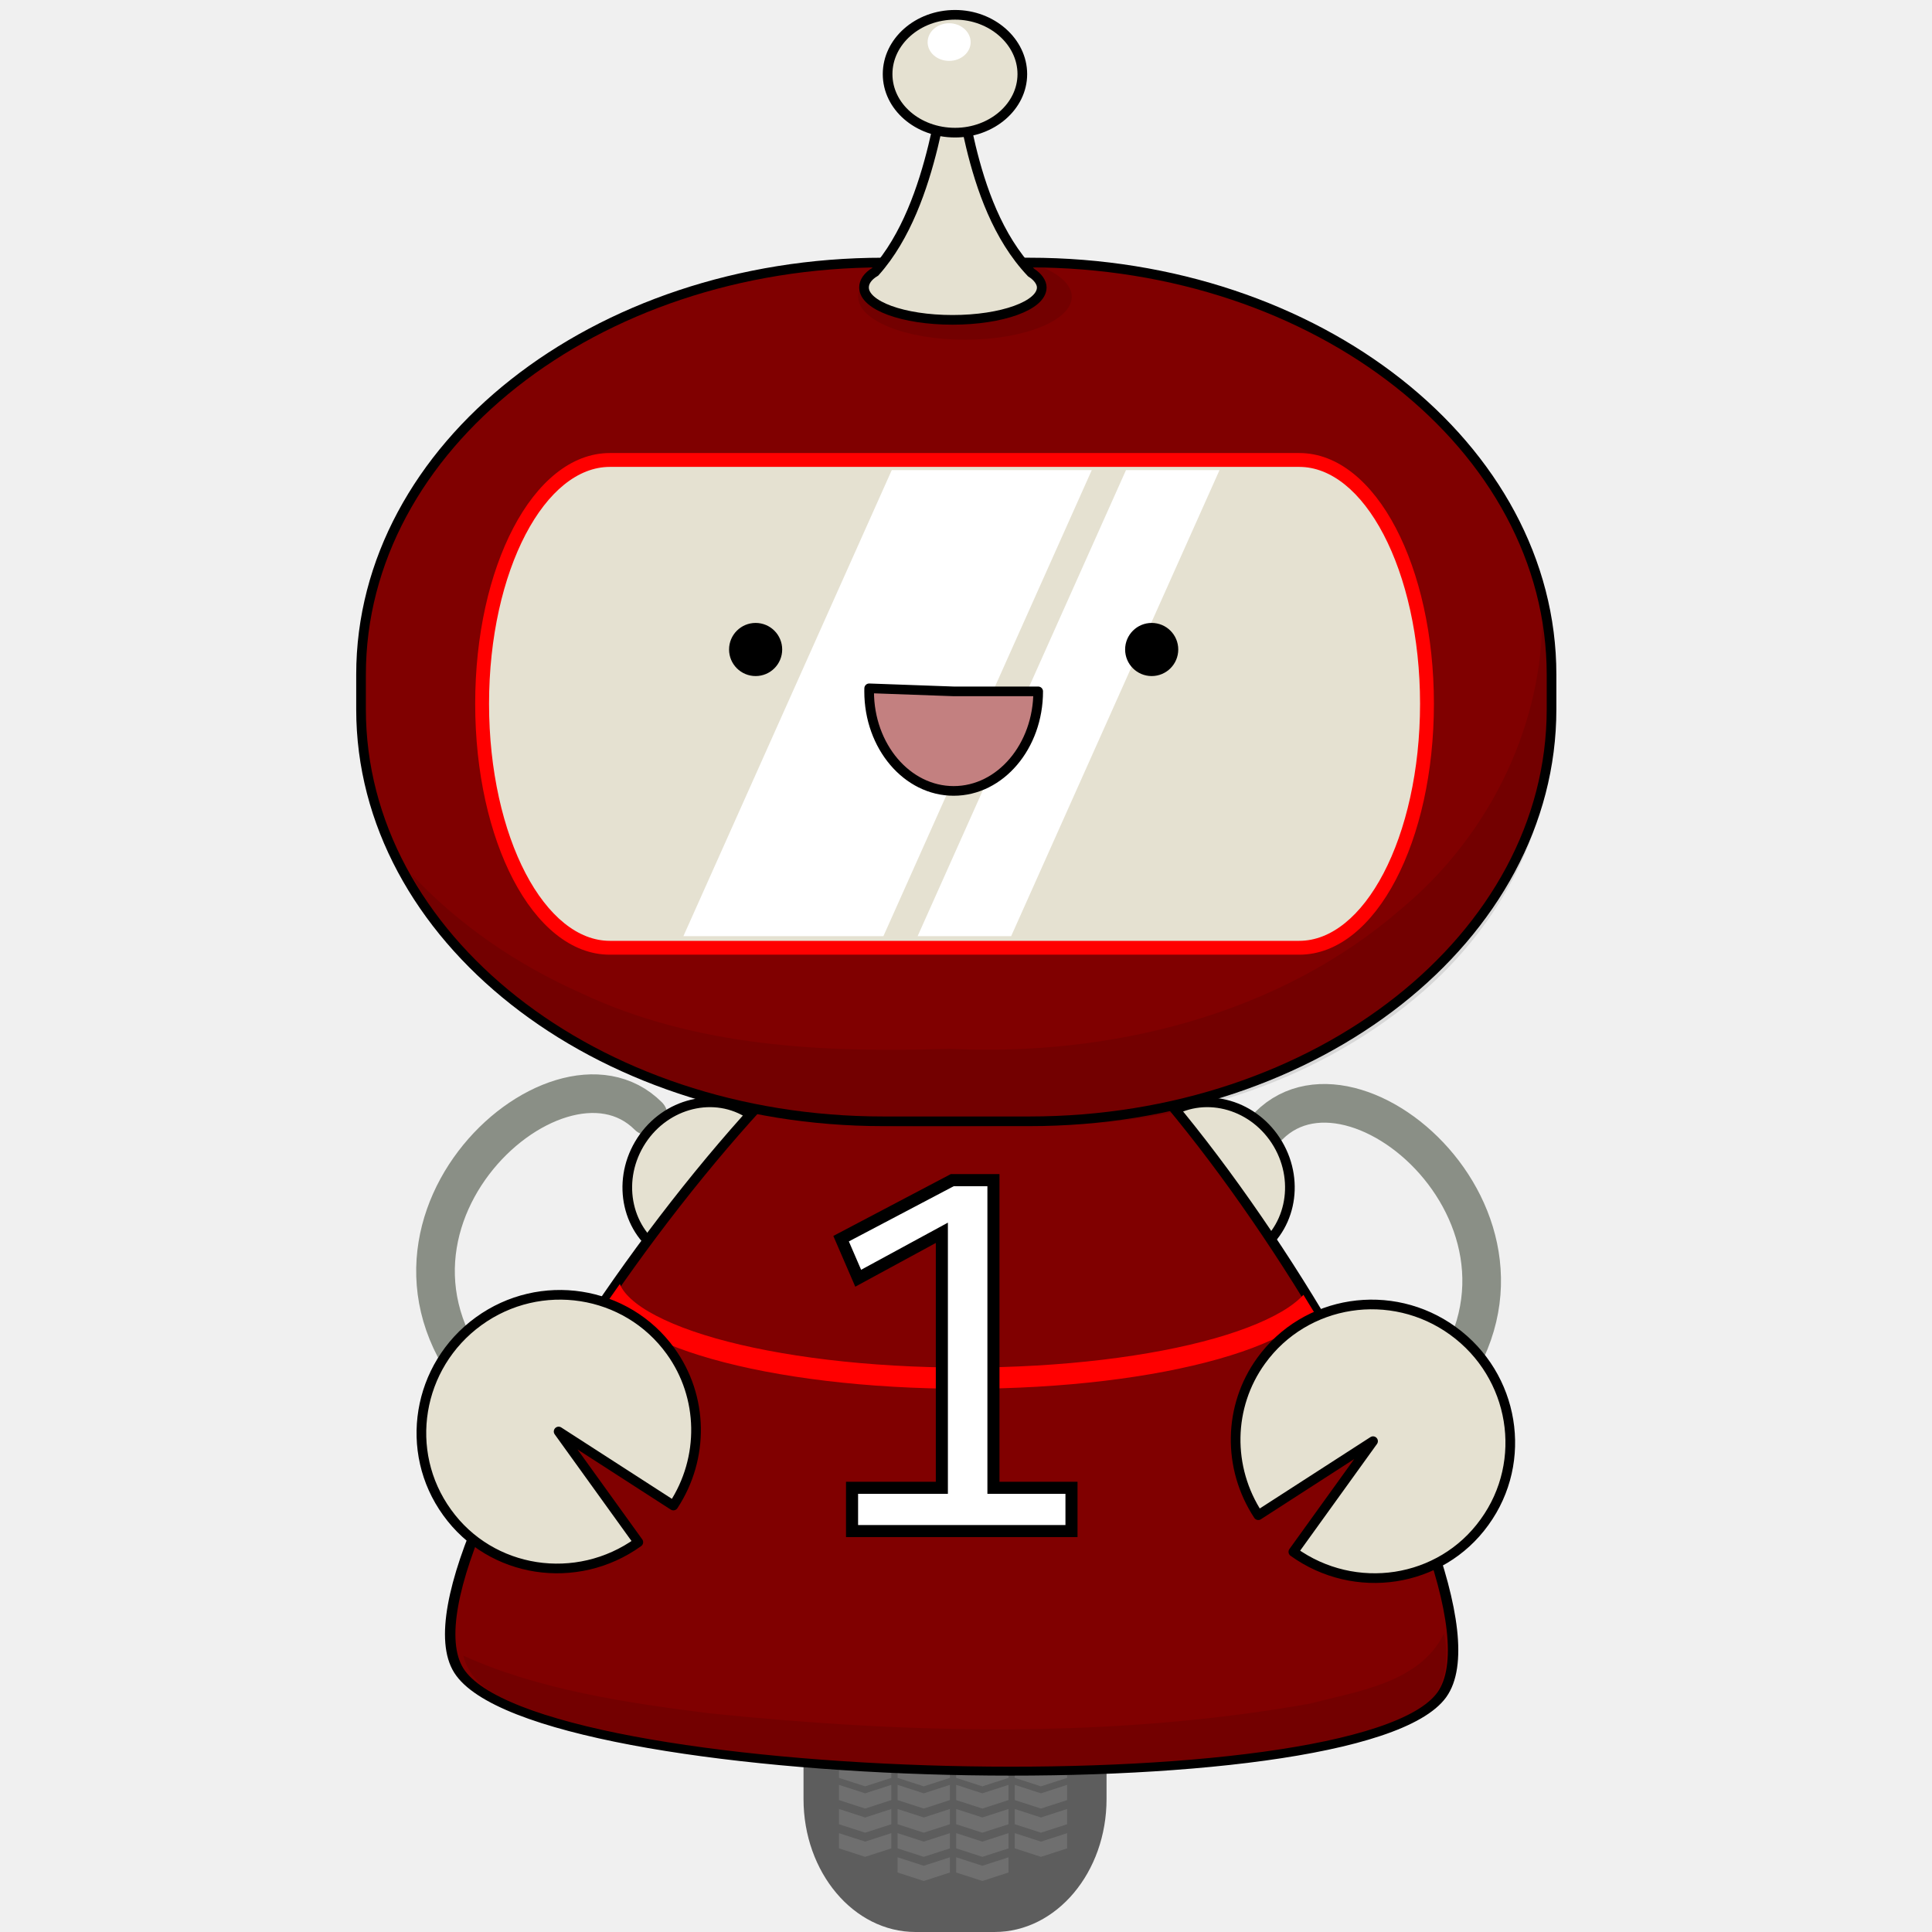
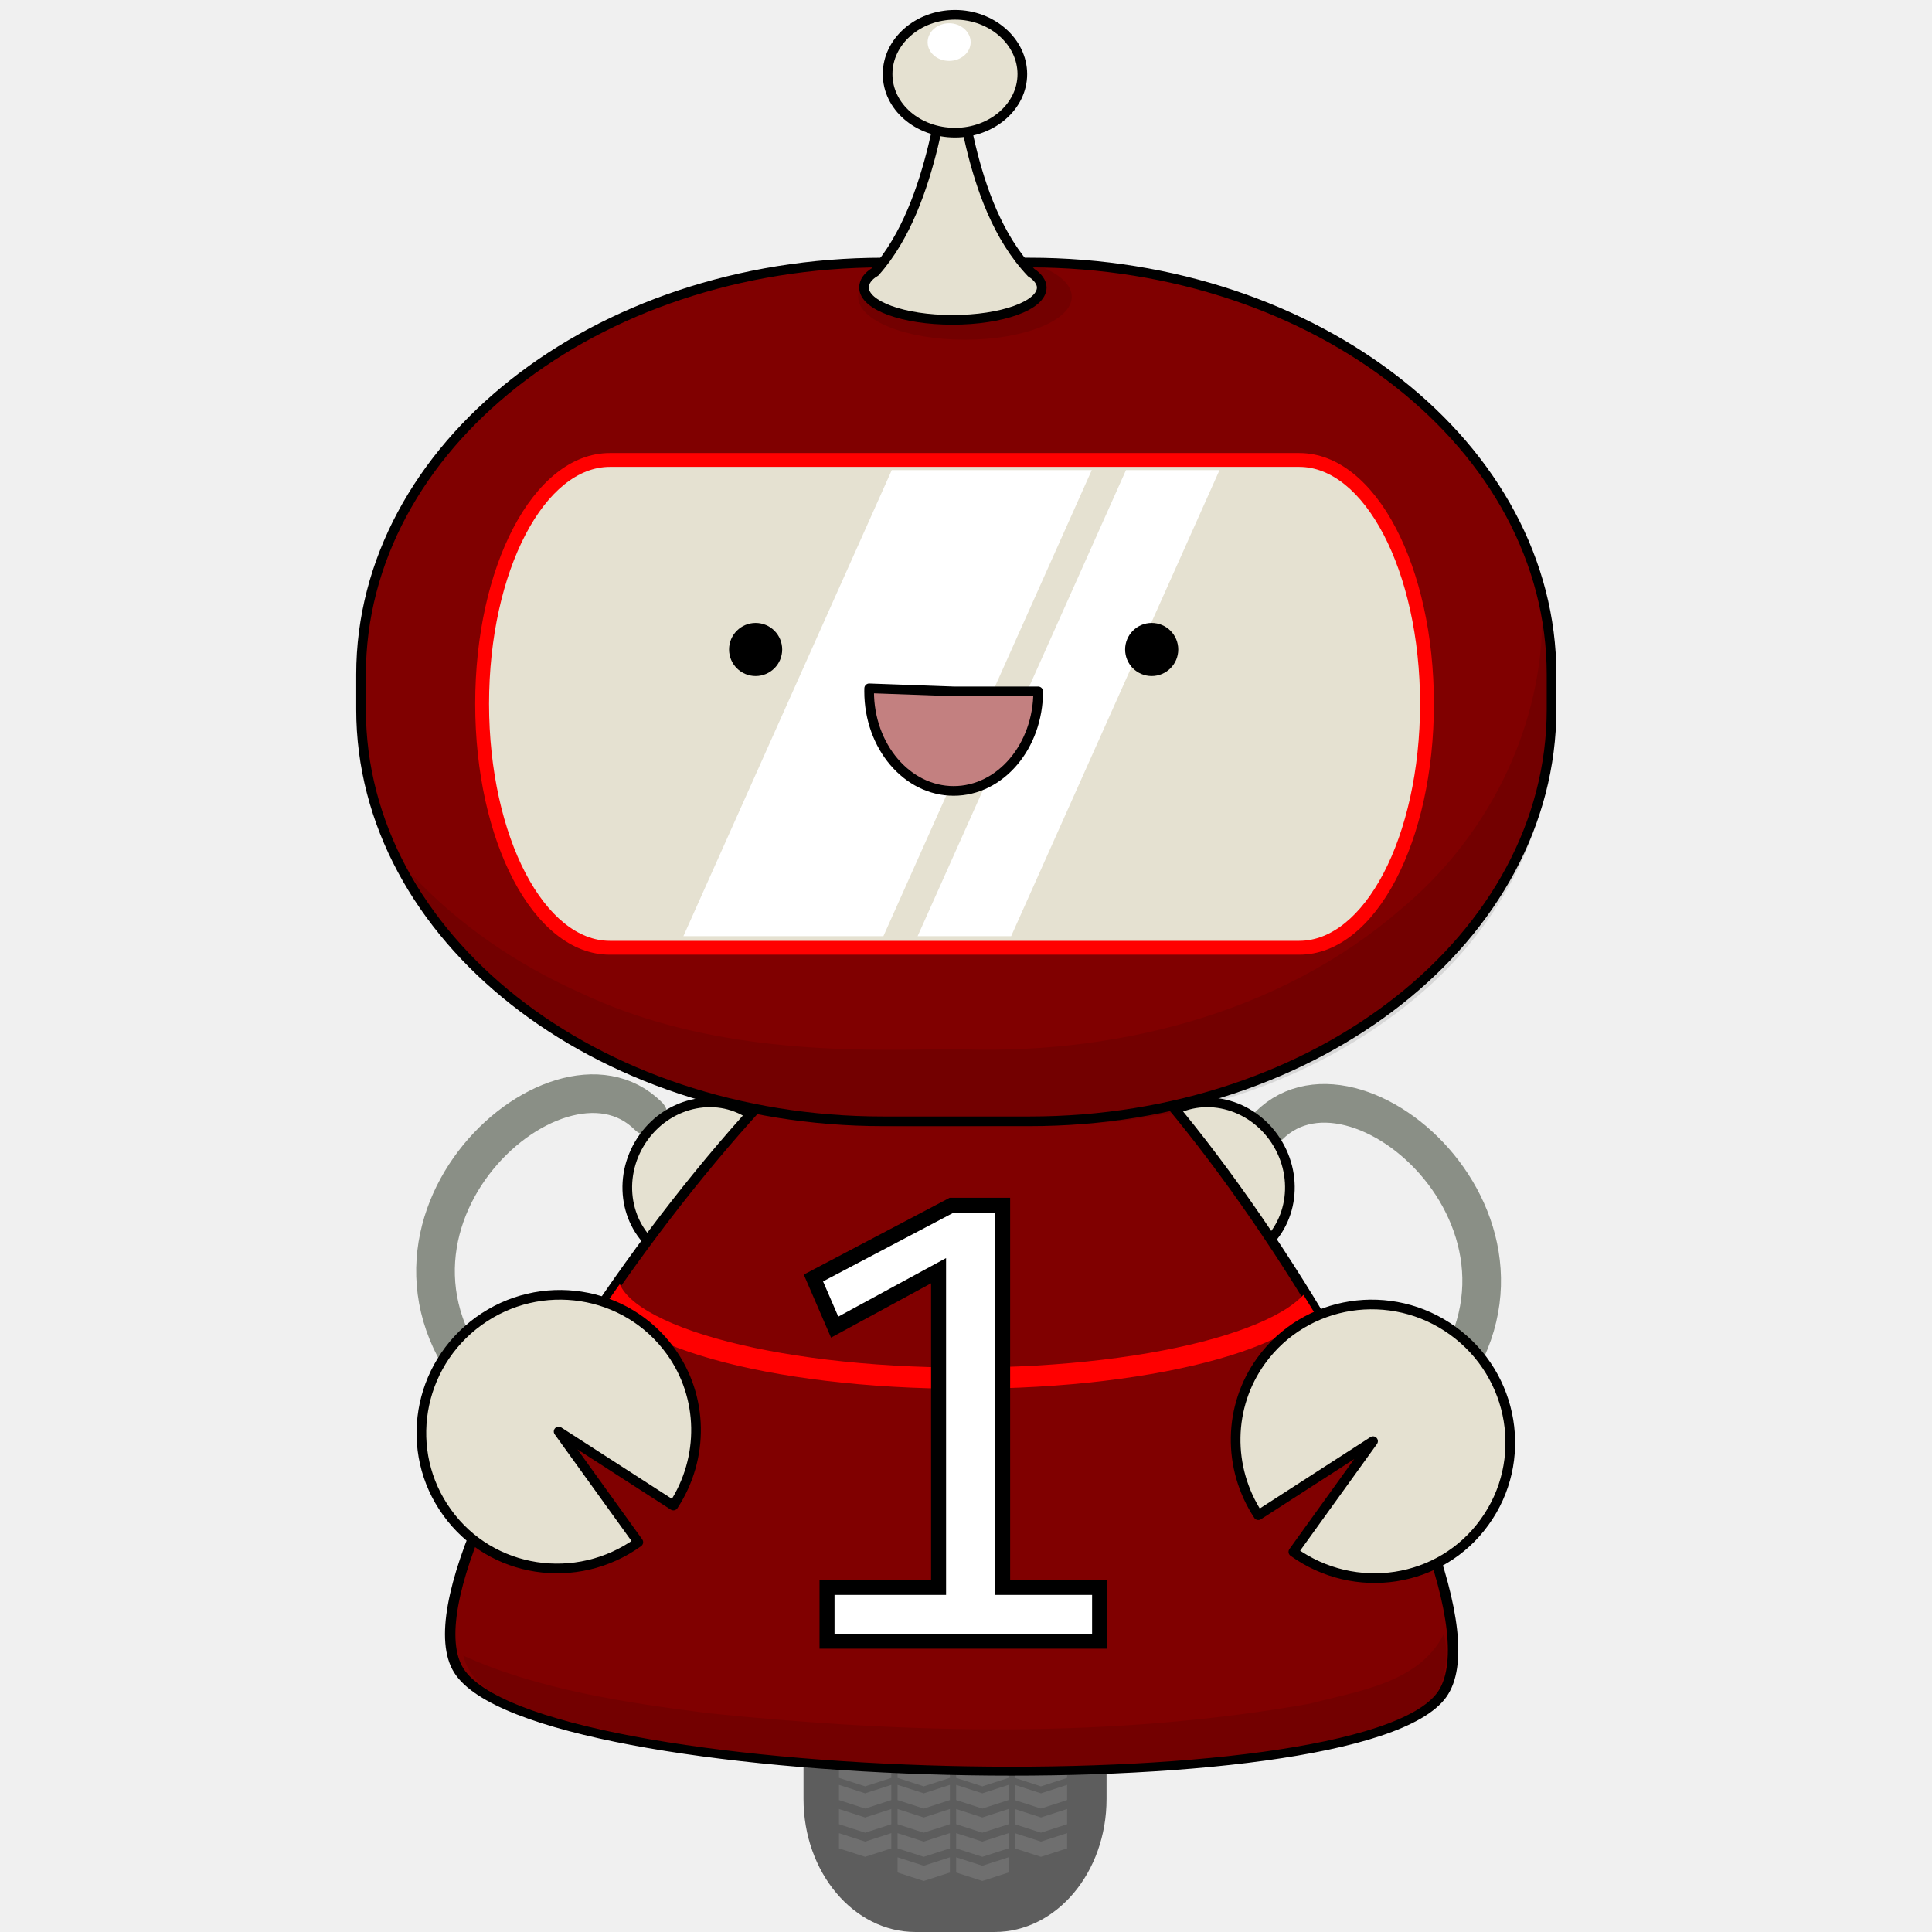
<svg xmlns="http://www.w3.org/2000/svg" width="800" height="800" id="svg4095" version="1.1">
  <defs id="defs4097" />
  <g id="layer1" transform="translate(-117.7357,-132.9039)">
    <g id="g3150" transform="translate(148)">
      <g id="g3093">
        <path style="fill:none;stroke:#8a8f86;stroke-width:16;stroke-linecap:round;stroke-linejoin:round;stroke-miterlimit:4;stroke-dasharray:none;stroke-opacity:1" d="m 238.17,595.009 c -38.246,-38.257 -133.862,50.212 -62.15,119.554" id="path6506-0-1-2-0" />
        <ellipse transform="matrix(-0.2808491,0.477807,0.4772606,0.2809138,-412.9195,-254.2887)" id="path6478-7-2-3-3" style="fill:#e5e1d1;fill-opacity:1;fill-rule:evenodd;stroke:#000000;stroke-width:7.22;stroke-linecap:round;stroke-linejoin:round;stroke-miterlimit:4;stroke-dasharray:none;stroke-dashoffset:5;stroke-opacity:1" cx="746.2" cy="1853" rx="61.25" ry="57.5" />
        <g id="g4247">
          <rect ry="55.087" rx="46.397" y="684.222" x="302.454" height="248.681" width="125.48" id="rect3886-2-4-2-7-6-7-3-3-3-2-2-8-9-6-2-8-9-9-0" style="fill:#5d5d5d;fill-opacity:1;fill-rule:evenodd;stroke:none" />
          <g style="fill:#6f6f6f;fill-opacity:1" transform="matrix(1.024651,0,0,0.7926566,-953.283,493.2165)" id="g4037">
            <path style="fill:#6f6f6f;fill-opacity:1;stroke:none" d="m 1239.855,429.407 v 7.95 l 10.549,4.411 v 0.022 l 0.027,-0.011 0.026,0.011 v -0.022 l 10.549,-4.411 v -7.95 l -10.575,4.424 z" id="rect3840" />
            <path id="use3847" d="m 1263.537,429.407 v 7.95 l 10.549,4.411 v 0.022 l 0.027,-0.011 0.026,0.011 v -0.022 l 10.549,-4.411 v -7.95 l -10.575,4.424 z" style="fill:#6f6f6f;fill-opacity:1;stroke:none" />
            <path id="use3851" d="m 1287.218,429.407 v 7.95 l 10.549,4.411 v 0.022 l 0.027,-0.011 0.026,0.011 v -0.022 l 10.549,-4.411 v -7.95 l -10.575,4.424 z" style="fill:#6f6f6f;fill-opacity:1;stroke:none" />
            <path style="fill:#6f6f6f;fill-opacity:1;stroke:none" d="m 1310.9,429.407 v 7.95 l 10.549,4.411 v 0.022 l 0.027,-0.011 0.026,0.011 v -0.022 l 10.549,-4.411 v -7.95 l -10.575,4.424 z" id="use3853" />
            <path id="use3859" d="m 1239.855,442.019 v 7.95 l 10.549,4.411 v 0.022 l 0.027,-0.011 0.026,0.011 v -0.022 l 10.549,-4.411 v -7.95 l -10.575,4.424 z" style="fill:#6f6f6f;fill-opacity:1;stroke:none" />
            <path style="fill:#6f6f6f;fill-opacity:1;stroke:none" d="m 1263.537,442.019 v 7.95 l 10.549,4.411 v 0.022 l 0.027,-0.011 0.026,0.011 v -0.022 l 10.549,-4.411 v -7.95 l -10.575,4.424 z" id="use3861" />
            <path style="fill:#6f6f6f;fill-opacity:1;stroke:none" d="m 1287.218,442.019 v 7.95 l 10.549,4.411 v 0.022 l 0.027,-0.011 0.026,0.011 v -0.022 l 10.549,-4.411 v -7.95 l -10.575,4.424 z" id="use3863" />
            <path id="use3865" d="m 1310.9,442.019 v 7.95 l 10.549,4.411 v 0.022 l 0.027,-0.011 0.026,0.011 v -0.022 l 10.549,-4.411 v -7.95 l -10.575,4.424 z" style="fill:#6f6f6f;fill-opacity:1;stroke:none" />
            <path id="use3875" d="m 1239.855,454.631 v 7.95 l 10.549,4.411 v 0.022 l 0.027,-0.011 0.026,0.011 v -0.022 l 10.549,-4.411 v -7.95 l -10.575,4.424 z" style="fill:#6f6f6f;fill-opacity:1;stroke:none" />
            <path style="fill:#6f6f6f;fill-opacity:1;stroke:none" d="m 1263.537,454.631 v 7.95 l 10.549,4.411 v 0.022 l 0.027,-0.011 0.026,0.011 v -0.022 l 10.549,-4.411 v -7.95 l -10.575,4.424 z" id="use3877" />
            <path style="fill:#6f6f6f;fill-opacity:1;stroke:none" d="m 1287.218,454.631 v 7.95 l 10.549,4.411 v 0.022 l 0.027,-0.011 0.026,0.011 v -0.022 l 10.549,-4.411 v -7.95 l -10.575,4.424 z" id="use3879" />
            <path id="use3881" d="m 1310.9,454.631 v 7.95 l 10.549,4.411 v 0.022 l 0.027,-0.011 0.026,0.011 v -0.022 l 10.549,-4.411 v -7.95 l -10.575,4.424 z" style="fill:#6f6f6f;fill-opacity:1;stroke:none" />
            <path style="fill:#6f6f6f;fill-opacity:1;stroke:none" d="m 1239.855,466.234 v 7.95 l 10.549,4.411 v 0.022 l 0.027,-0.011 0.026,0.011 v -0.022 l 10.549,-4.411 v -7.95 l -10.575,4.424 z" id="use3883" />
            <path id="use3885" d="m 1263.537,466.234 v 7.95 l 10.549,4.411 v 0.022 l 0.027,-0.011 0.026,0.011 v -0.022 l 10.549,-4.411 v -7.95 l -10.575,4.424 z" style="fill:#6f6f6f;fill-opacity:1;stroke:none" />
            <path id="use3887" d="m 1287.218,466.234 v 7.95 l 10.549,4.411 v 0.022 l 0.027,-0.011 0.026,0.011 v -0.022 l 10.549,-4.411 v -7.95 l -10.575,4.424 z" style="fill:#6f6f6f;fill-opacity:1;stroke:none" />
            <path style="fill:#6f6f6f;fill-opacity:1;stroke:none" d="m 1310.9,466.234 v 7.95 l 10.549,4.411 v 0.022 l 0.027,-0.011 0.026,0.011 v -0.022 l 10.549,-4.411 v -7.95 l -10.575,4.424 z" id="use3889" />
            <path id="use3907" d="m 1239.855,477.837 v 7.95 l 10.549,4.411 v 0.022 l 0.027,-0.011 0.026,0.011 v -0.022 l 10.549,-4.411 v -7.95 l -10.575,4.424 z" style="fill:#6f6f6f;fill-opacity:1;stroke:none" />
            <path style="fill:#6f6f6f;fill-opacity:1;stroke:none" d="m 1263.537,477.837 v 7.95 l 10.549,4.411 v 0.022 l 0.027,-0.011 0.026,0.011 v -0.022 l 10.549,-4.411 v -7.95 l -10.575,4.424 z" id="use3909" />
            <path style="fill:#6f6f6f;fill-opacity:1;stroke:none" d="m 1287.218,477.837 v 7.95 l 10.549,4.411 v 0.022 l 0.027,-0.011 0.026,0.011 v -0.022 l 10.549,-4.411 v -7.95 l -10.575,4.424 z" id="use3911" />
            <path id="use3913" d="m 1310.9,477.837 v 7.95 l 10.549,4.411 v 0.022 l 0.027,-0.011 0.026,0.011 v -0.022 l 10.549,-4.411 v -7.95 l -10.575,4.424 z" style="fill:#6f6f6f;fill-opacity:1;stroke:none" />
            <path style="fill:#6f6f6f;fill-opacity:1;stroke:none" d="m 1239.855,490.45 v 7.95 l 10.549,4.411 v 0.022 l 0.027,-0.011 0.026,0.011 v -0.022 l 10.549,-4.411 v -7.95 l -10.575,4.424 z" id="use3915" />
            <path id="use3917" d="m 1263.537,490.45 v 7.95 l 10.549,4.411 v 0.022 l 0.027,-0.011 0.026,0.011 v -0.022 l 10.549,-4.411 v -7.95 l -10.575,4.424 z" style="fill:#6f6f6f;fill-opacity:1;stroke:none" />
            <path id="use3919" d="m 1287.218,490.45 v 7.95 l 10.549,4.411 v 0.022 l 0.027,-0.011 0.026,0.011 v -0.022 l 10.549,-4.411 v -7.95 l -10.575,4.424 z" style="fill:#6f6f6f;fill-opacity:1;stroke:none" />
            <path style="fill:#6f6f6f;fill-opacity:1;stroke:none" d="m 1310.9,490.45 v 7.95 l 10.549,4.411 v 0.022 l 0.027,-0.011 0.026,0.011 v -0.022 l 10.549,-4.411 v -7.95 l -10.575,4.424 z" id="use3921" />
            <path style="fill:#6f6f6f;fill-opacity:1;stroke:none" d="m 1239.855,503.062 v 7.95 l 10.549,4.411 v 0.022 l 0.027,-0.011 0.026,0.011 v -0.022 l 10.549,-4.411 v -7.95 l -10.575,4.424 z" id="use3923" />
            <path id="use3925" d="m 1263.537,503.062 v 7.95 l 10.549,4.411 v 0.022 l 0.027,-0.011 0.026,0.011 v -0.022 l 10.549,-4.411 v -7.95 l -10.575,4.424 z" style="fill:#6f6f6f;fill-opacity:1;stroke:none" />
            <path id="use3927" d="m 1287.218,503.062 v 7.95 l 10.549,4.411 v 0.022 l 0.027,-0.011 0.026,0.011 v -0.022 l 10.549,-4.411 v -7.95 l -10.575,4.424 z" style="fill:#6f6f6f;fill-opacity:1;stroke:none" />
            <path style="fill:#6f6f6f;fill-opacity:1;stroke:none" d="m 1310.9,503.062 v 7.95 l 10.549,4.411 v 0.022 l 0.027,-0.011 0.026,0.011 v -0.022 l 10.549,-4.411 v -7.95 l -10.575,4.424 z" id="use3929" />
            <path style="fill:#6f6f6f;fill-opacity:1;stroke:none" d="m 1263.537,515.674 v 7.95 l 10.549,4.411 v 0.022 l 0.027,-0.011 0.026,0.011 v -0.022 l 10.549,-4.411 v -7.95 l -10.575,4.424 z" id="use3933" />
            <path style="fill:#6f6f6f;fill-opacity:1;stroke:none" d="m 1287.218,515.674 v 7.95 l 10.549,4.411 v 0.022 l 0.027,-0.011 0.026,0.011 v -0.022 l 10.549,-4.411 v -7.95 l -10.575,4.424 z" id="use3935" />
          </g>
        </g>
        <path id="use4200" d="m 495.167,599.009 c 38.246,-38.257 133.862,50.212 62.15,119.554" style="fill:none;stroke:#8a8f86;stroke-width:16;stroke-linecap:round;stroke-linejoin:round;stroke-miterlimit:4;stroke-dasharray:none;stroke-opacity:1" />
        <ellipse style="fill:#e5e1d1;fill-opacity:1;fill-rule:evenodd;stroke:#000000;stroke-width:7.22;stroke-linecap:round;stroke-linejoin:round;stroke-miterlimit:4;stroke-dasharray:none;stroke-dashoffset:5;stroke-opacity:1" id="use4202" transform="matrix(0.2808491,0.477807,-0.4772606,0.2809138,1146.256,-254.2887)" cx="746.2" cy="1853" rx="61.25" ry="57.5" />
        <path style="fill:#800000;fill-opacity:1;fill-rule:evenodd;stroke:#000000;stroke-width:6.285;stroke-linecap:round;stroke-linejoin:round;stroke-miterlimit:4;stroke-dasharray:none;stroke-opacity:1" id="path3884-5-0-4-9-3-4-1-1-1-8-4-94-0-8-5-6-2-2-6" d="m -3060.144,-730.842 c -94.822,2.731 -356.147,-421.218 -311.101,-504.702 45.045,-83.484 542.859,-97.823 592.635,-17.07 49.776,80.752 -186.713,519.041 -281.534,521.772 z" transform="matrix(0.6868453,0,0,-0.5896903,2475.227,96.0333)" />
        <rect id="rect6486-6-2-2-3" style="fill:#800000;fill-opacity:1;fill-rule:evenodd;stroke:#000000;stroke-width:4;stroke-linecap:round;stroke-linejoin:round;stroke-miterlimit:4;stroke-dasharray:none;stroke-dashoffset:5;stroke-opacity:1" rx="216.205" ry="170.591" height="355.589" width="492.957" y="241.622" x="119.236" />
        <path style="opacity:0.1;fill:#000000;fill-opacity:1;fill-rule:evenodd;stroke:none" d="m 608.315,391.351 c -1.018,45.356 -23.469,88.886 -58.282,117.845 -50.688,44.079 -120.651,61.216 -187.23,57.998 -51.534,1.68 -105.169,-0.723 -152.398,-23.038 -26.378,-11.704 -50.755,-28.253 -70.347,-49.306 25.982,51.083 79.314,83.774 134.299,96.96 43.269,10.282 88.438,7.495 132.652,6.895 55.192,-0.558 110.918,-19.361 152.387,-55.574 28.317,-24.806 48.989,-59.679 52.113,-97.438 1.962,-18.459 0.752,-37.177 -3.194,-55.188 z" id="rect6486-6-2-2-3-4" />
        <ellipse style="opacity:0.1;fill:#000000;fill-opacity:1;stroke:none" id="path4212" transform="matrix(1.624675,0,0,1.6,-1346.535,127.8027)" cx="1056.111" cy="80" rx="27.222" ry="11.111" />
        <path d="m 363.642,162.898 c -3.869,0.266 -5.711,53.692 -31.526,82.565 -3.112,1.843 -4.606,4.157 -4.606,6.471 0,7.495 16.234,13.413 36.644,13.413 20.39,0 36.951,-5.918 36.951,-13.413 0,-2.048 -1.576,-4.382 -4.401,-6.164 -27.903,-29.447 -27.616,-82.094 -33.062,-82.872 z" style="fill:#e5e1d1;fill-opacity:1;stroke:#000000;stroke-width:4;stroke-miterlimit:4;stroke-dasharray:none;stroke-opacity:1" id="path6488-2-8-8-2" />
        <path d="m 393.06,163.587 c 0,13.413 -12.631,24.245 -27.841,24.245 -15.517,0 -27.944,-10.832 -27.944,-24.245 0,-13.433 12.426,-24.552 27.944,-24.552 15.21,0 27.841,11.119 27.841,24.552 z" style="fill:#e5e1d1;fill-opacity:1;fill-rule:evenodd;stroke:#000000;stroke-width:4;stroke-linecap:round;stroke-linejoin:round;stroke-miterlimit:4;stroke-dasharray:none;stroke-dashoffset:5;stroke-opacity:1" id="path6490-9-9-9-0" />
        <rect id="rect6492-1-7-7-6" style="fill:#e5e1d1;fill-opacity:1;fill-rule:evenodd;stroke:none" rx="52.856" ry="101.011" height="202.02" width="391.215" y="323.348" x="169.206" />
        <path id="path6494-2-3-3-1" d="m 222.259,320.496 c -16.112,0 -30.146,12.233 -39.979,31.024 -9.833,18.791 -15.777,44.425 -15.777,72.808 0,28.383 5.944,54.077 15.777,72.868 9.833,18.791 23.867,31.024 39.979,31.024 h 285.472 c 16.112,0 30.146,-12.233 39.979,-31.024 9.833,-18.791 15.776,-44.485 15.777,-72.868 0,-28.383 -5.944,-54.017 -15.777,-72.808 -9.833,-18.791 -23.867,-31.024 -39.979,-31.024 z m 0,5.739 h 285.472 c 13.171,0 25.625,10.252 34.9,27.976 9.274,17.724 15.119,42.542 15.119,70.118 0,27.577 -5.845,52.454 -15.119,70.178 -9.275,17.724 -21.729,27.976 -34.9,27.976 H 222.259 c -13.17,0 -25.625,-10.252 -34.9,-27.976 -9.274,-17.724 -15.119,-42.601 -15.119,-70.178 0,-27.577 5.845,-52.394 15.119,-70.118 9.275,-17.724 21.729,-27.976 34.9,-27.976 z" style="color:#000000;font-style:normal;font-variant:normal;font-weight:normal;font-stretch:normal;font-size:medium;line-height:normal;font-family:Sans;-inkscape-font-specification:Sans;text-indent:0;text-align:start;text-decoration:none;text-decoration-line:none;letter-spacing:normal;word-spacing:normal;text-transform:none;writing-mode:lr-tb;direction:ltr;baseline-shift:baseline;text-anchor:start;display:inline;overflow:visible;visibility:visible;fill:#ff0000;fill-opacity:1;stroke:none;stroke-width:3;marker:none;enable-background:accumulate" />
        <path style="color:#000000;font-style:normal;font-variant:normal;font-weight:normal;font-stretch:normal;font-size:medium;line-height:normal;font-family:Sans;-inkscape-font-specification:Sans;text-indent:0;text-align:start;text-decoration:none;text-decoration-line:none;letter-spacing:normal;word-spacing:normal;text-transform:none;writing-mode:lr-tb;direction:ltr;baseline-shift:baseline;text-anchor:start;display:inline;overflow:visible;visibility:visible;fill:#ff0000;fill-opacity:1;stroke:none;stroke-width:7.722;marker:none;enable-background:accumulate" d="m 226.392,664.597 c -1.655,2.35 -3.315,4.673 -4.938,7.031 0.311,0.511 0.619,1.046 0.969,1.531 2.364,3.275 5.56,6.12 9.531,8.781 7.942,5.323 19.01,9.855 32.531,13.688 27.043,7.666 64.021,12.344 104.906,12.344 40.885,0 77.894,-4.678 104.938,-12.344 13.522,-3.833 24.527,-8.365 32.469,-13.688 2.692,-1.804 5.056,-3.7 7.031,-5.75 -1.443,-2.382 -2.901,-4.752 -4.375,-7.125 -1.537,1.679 -3.611,3.46 -6.188,5.188 -6.958,4.663 -17.473,9.125 -30.594,12.844 -26.241,7.438 -62.858,12.094 -103.281,12.094 -40.423,0 -77.041,-4.655 -103.281,-12.094 -13.12,-3.719 -23.636,-8.181 -30.594,-12.844 -3.479,-2.331 -6.036,-4.748 -7.594,-6.906 -0.719,-0.996 -1.193,-1.904 -1.531,-2.75 z" id="path3810" />
        <path id="path6504-6-3-1-5" d="m 234.051,771.492 c -25.535,18.355 -61.019,12.975 -79.169,-12.307 -18.294,-25.255 -12.457,-60.688 13.051,-79.186 25.507,-18.498 61.162,-13.003 79.484,12.396 13.628,18.847 14.06,44.27 1.15,63.915 l -47.517,-30.65 z" style="fill:#e5e1d1;fill-opacity:1;stroke:#000000;stroke-width:4;stroke-linecap:round;stroke-linejoin:round;stroke-miterlimit:4;stroke-dasharray:none;stroke-dashoffset:0;stroke-opacity:1" />
        <path style="fill:#ffffff;fill-opacity:1;stroke:none" d="m 338.998,327.561 -86.285,193 h 82.815 l 86.285,-193 z m 96.987,0 -86.285,193 h 38.728 l 86.285,-193 z" id="rect3868-9-7" />
        <g id="g3972" transform="translate(-35.48057,167.3824)">
          <circle transform="matrix(1.833333,0,0,1.833333,32.1056,3.463894)" style="fill:#000000;stroke:none" cx="156" cy="126" class="rightEye" id="ellipse6-1-6" r="6" />
          <circle transform="matrix(1.833333,0,0,1.833333,34.77227,3.46389)" style="fill:#000000;stroke:none" cx="244" cy="126" class="leftEye" id="ellipse8-9-5" r="6" />
        </g>
        <path id="path10-4-6" class="mouth" d="m 399.625,419.186 c 0,22.76 -15.68,41.22 -35,41.22 -19.32,0 -35,-18.46 -35,-41.22 0,-0.42 0,-0.84 0.02,-1.26 l 34.98,1.26 z" style="fill:#c38080;stroke:#000000;stroke-width:4;stroke-linecap:round;stroke-linejoin:round;stroke-miterlimit:4;stroke-dasharray:none" />
        <path style="opacity:0.1;fill:#000000;fill-opacity:1;fill-rule:evenodd;stroke:none" d="m 567.382,809.904 c -10.257,19.995 -35.7,23.261 -55.188,28.438 -81.964,14.542 -166.194,12.466 -248.75,4 -34.313,-4.298 -71.027,-9.835 -101.875,-23.875 4.08,16.476 24.042,20.581 37.812,25.75 71.85,19.276 147.426,21.368 221.622,20.135 44.323,-2.507 90.432,-3.322 131.44,-20.572 14.724,-4.678 18.099,-21.23 15.188,-34.562 z" id="path3884-5-0-4-9-3-4-1-1-1-8-4-94-0-8-5-6-2-7-8-3" />
        <path id="use3855-4-7" style="fill:#ffffff;fill-opacity:1;fill-rule:evenodd;stroke:none" d="m 371.663,150.374 c 0,4.284 -4.034,7.744 -8.892,7.744 -4.956,0 -8.925,-3.46 -8.925,-7.744 0,-4.29 3.969,-7.842 8.925,-7.842 4.858,0 8.892,3.551 8.892,7.842 z" />
        <path style="fill:#e5e1d1;fill-opacity:1;stroke:#000000;stroke-width:4;stroke-linecap:round;stroke-linejoin:round;stroke-miterlimit:4;stroke-dasharray:none;stroke-dashoffset:0;stroke-opacity:1" d="m 505.286,775.492 c 25.535,18.355 61.018,12.975 79.169,-12.307 18.294,-25.255 12.457,-60.688 -13.051,-79.186 -25.507,-18.498 -61.162,-13.003 -79.484,12.396 -13.628,18.847 -14.06,44.27 -1.15,63.915 l 47.517,-30.65 z" id="use4204" />
      </g>
    </g>
-     <g aria-label="1" transform="translate(176.0711,-171.6126)" style="font-style:normal;font-variant:normal;font-weight:normal;font-stretch:normal;font-size:24px;line-height:25px;font-family:monospace;-inkscape-font-specification:monospace;letter-spacing:0px;word-spacing:0px;fill:#ffffff;fill-opacity:1;stroke:#000000;stroke-width:5;stroke-miterlimit:4;stroke-dasharray:none" id="flowRoot4539">
+     <g aria-label="1" transform="matrix(1.242085,0,0,1.242085,94.41924,-353.2208)" style="font-style:normal;font-variant:normal;font-weight:normal;font-stretch:normal;font-size:24px;line-height:25px;font-family:monospace;-inkscape-font-specification:monospace;letter-spacing:0px;word-spacing:0px;fill:#ffffff;fill-opacity:1;stroke:#000000;stroke-width:5;stroke-miterlimit:4;stroke-dasharray:none" id="flowRoot4539">
      <path d="m 385.345,938.507 h -90.866 v -17.93 h 37.188 V 814.991 l -34.642,18.815 -7.083,-16.38 46.042,-24.238 h 17.044 v 127.389 h 32.318 z" style="font-style:normal;font-variant:normal;font-weight:normal;font-stretch:normal;font-size:226.667px;font-family:Consolas;-inkscape-font-specification:Consolas;fill:#ffffff;stroke:#000000;stroke-width:5;stroke-miterlimit:4;stroke-dasharray:none" id="path4551" />
    </g>
  </g>
</svg>
